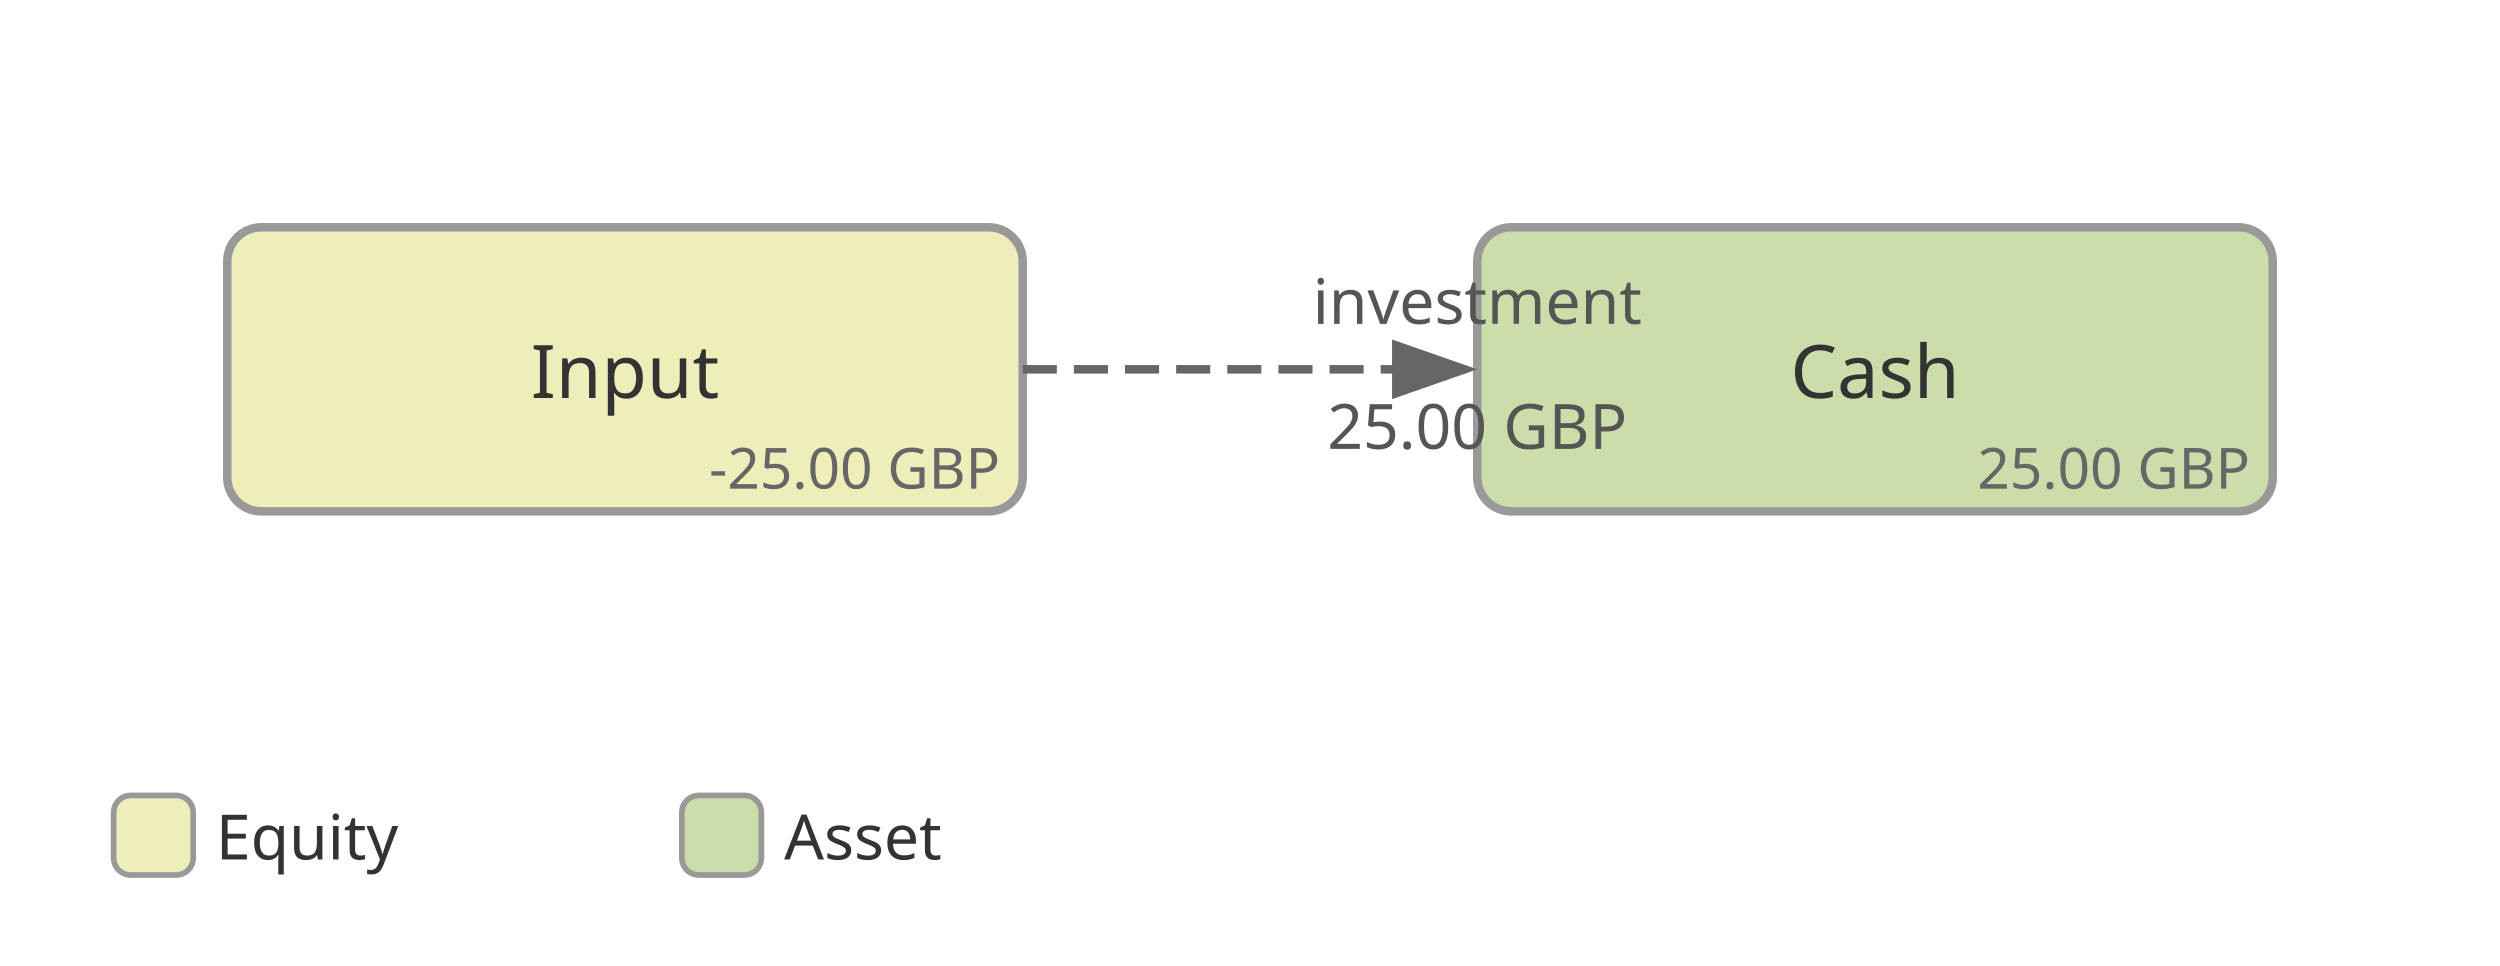
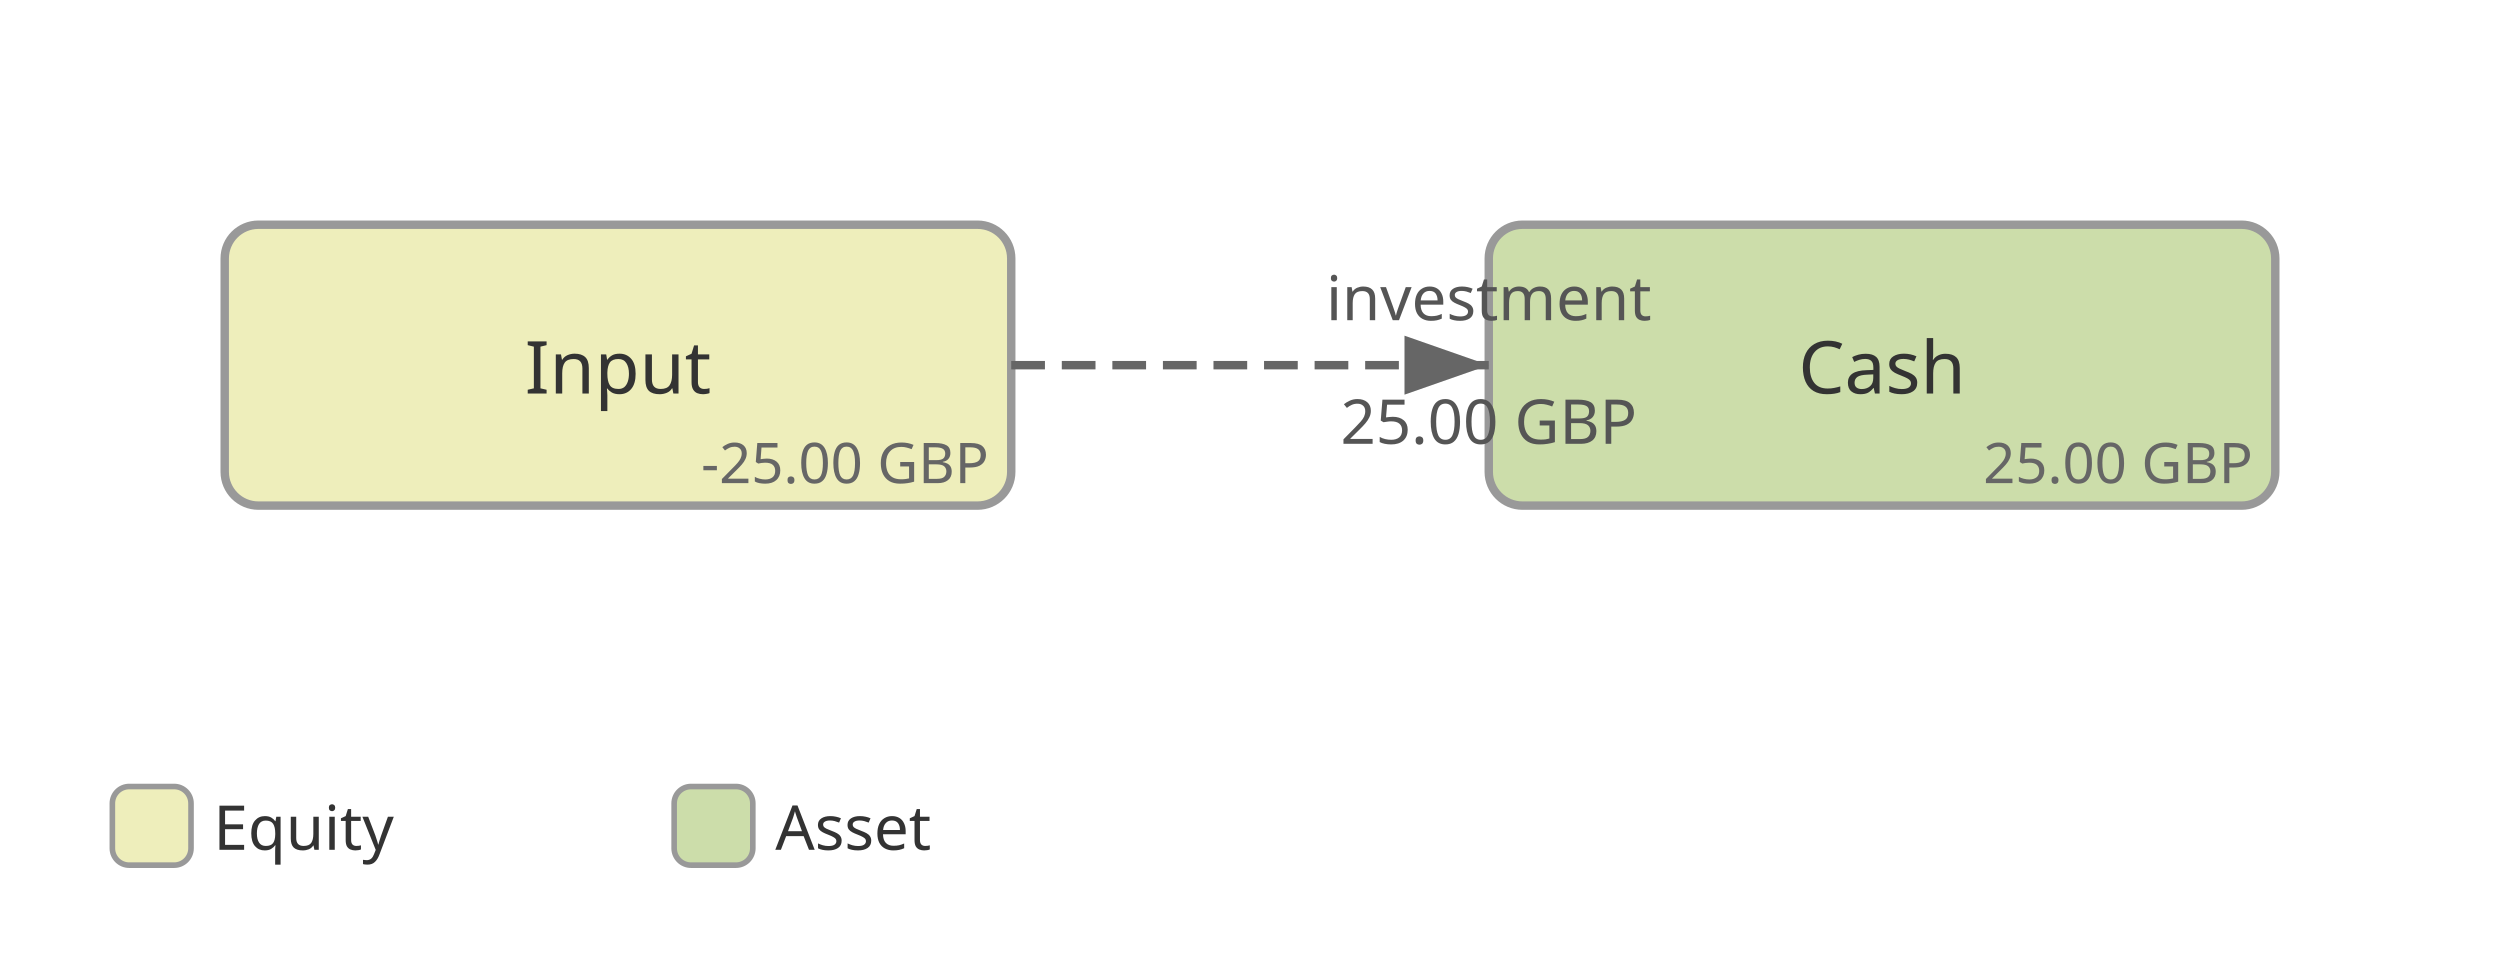
- <svg xmlns="http://www.w3.org/2000/svg" viewBox="0 0 440 170" width="440" height="170">
+ <svg xmlns="http://www.w3.org/2000/svg" viewBox="0 0 445 170" width="445" height="170">
  <defs>
    <marker id="arrowhead" markerWidth="10" markerHeight="7" refX="10" refY="3.5" orient="auto">
      <polygon points="0 0, 10 3.5, 0 7" fill="#666" />
    </marker>
  </defs>
  <style>
  .node rect { stroke: #999; stroke-width: 1.5; rx: 6; ry: 6; }
  .node text { font-family: sans-serif; font-size: 13px; fill: #333; text-anchor: middle; dominant-baseline: central; }
  .node .balance { font-size: 10px; fill: #666; text-anchor: end; dominant-baseline: auto; }
  .edge path { fill: none; stroke: #666; stroke-width: 1.5; marker-end: url(#arrowhead); }
  .edge text { font-family: sans-serif; font-size: 11px; fill: #555; text-anchor: middle; }
  .legend text { font-family: sans-serif; font-size: 11px; fill: #333; dominant-baseline: central; }
  .legend rect { stroke: #999; stroke-width: 1; rx: 3; ry: 3; }
  @keyframes flow {
    from { stroke-dashoffset: 100; }
    to   { stroke-dashoffset: 0; }
  }
  .edge path { stroke-dasharray: 6 3; animation: flow 1.5s linear infinite; }
</style>
  <g class="node" transform="translate(40,40)">
    <rect width="140" height="50" fill="#EEB" />
    <text x="70" y="25">Input</text>
    <text class="balance" x="140" y="50" dx="-4" dy="-4">-25.00 GBP</text>
  </g>
-   <g class="node" transform="translate(260,40)">
+   <g class="node" transform="translate(265,40)">
    <rect width="140" height="50" fill="#CDA" />
    <text x="70" y="25">Cash</text>
    <text class="balance" x="140" y="50" dx="-4" dy="-4">25.00 GBP</text>
  </g>
  <g class="edge">
-     <path d="M180.0,65.0 L260.0,65.0" style="animation-delay: 0s" />
-     <text x="260" y="57">investment</text>
-     <text x="260" y="79">25.00 GBP</text>
+     <path d="M180.0,65.0 L265.0,65.0" style="animation-delay: 0s" />
+     <text x="265" y="57">investment</text>
+     <text x="265" y="79">25.00 GBP</text>
  </g>
  <g class="legend" transform="translate(20,170)" dy="-30">
    <rect x="0" y="-30" width="14" height="14" fill="#EEB" />
    <text x="18" y="-23">Equity</text>
    <rect x="100" y="-30" width="14" height="14" fill="#CDA" />
    <text x="118" y="-23">Asset</text>
  </g>
</svg>
